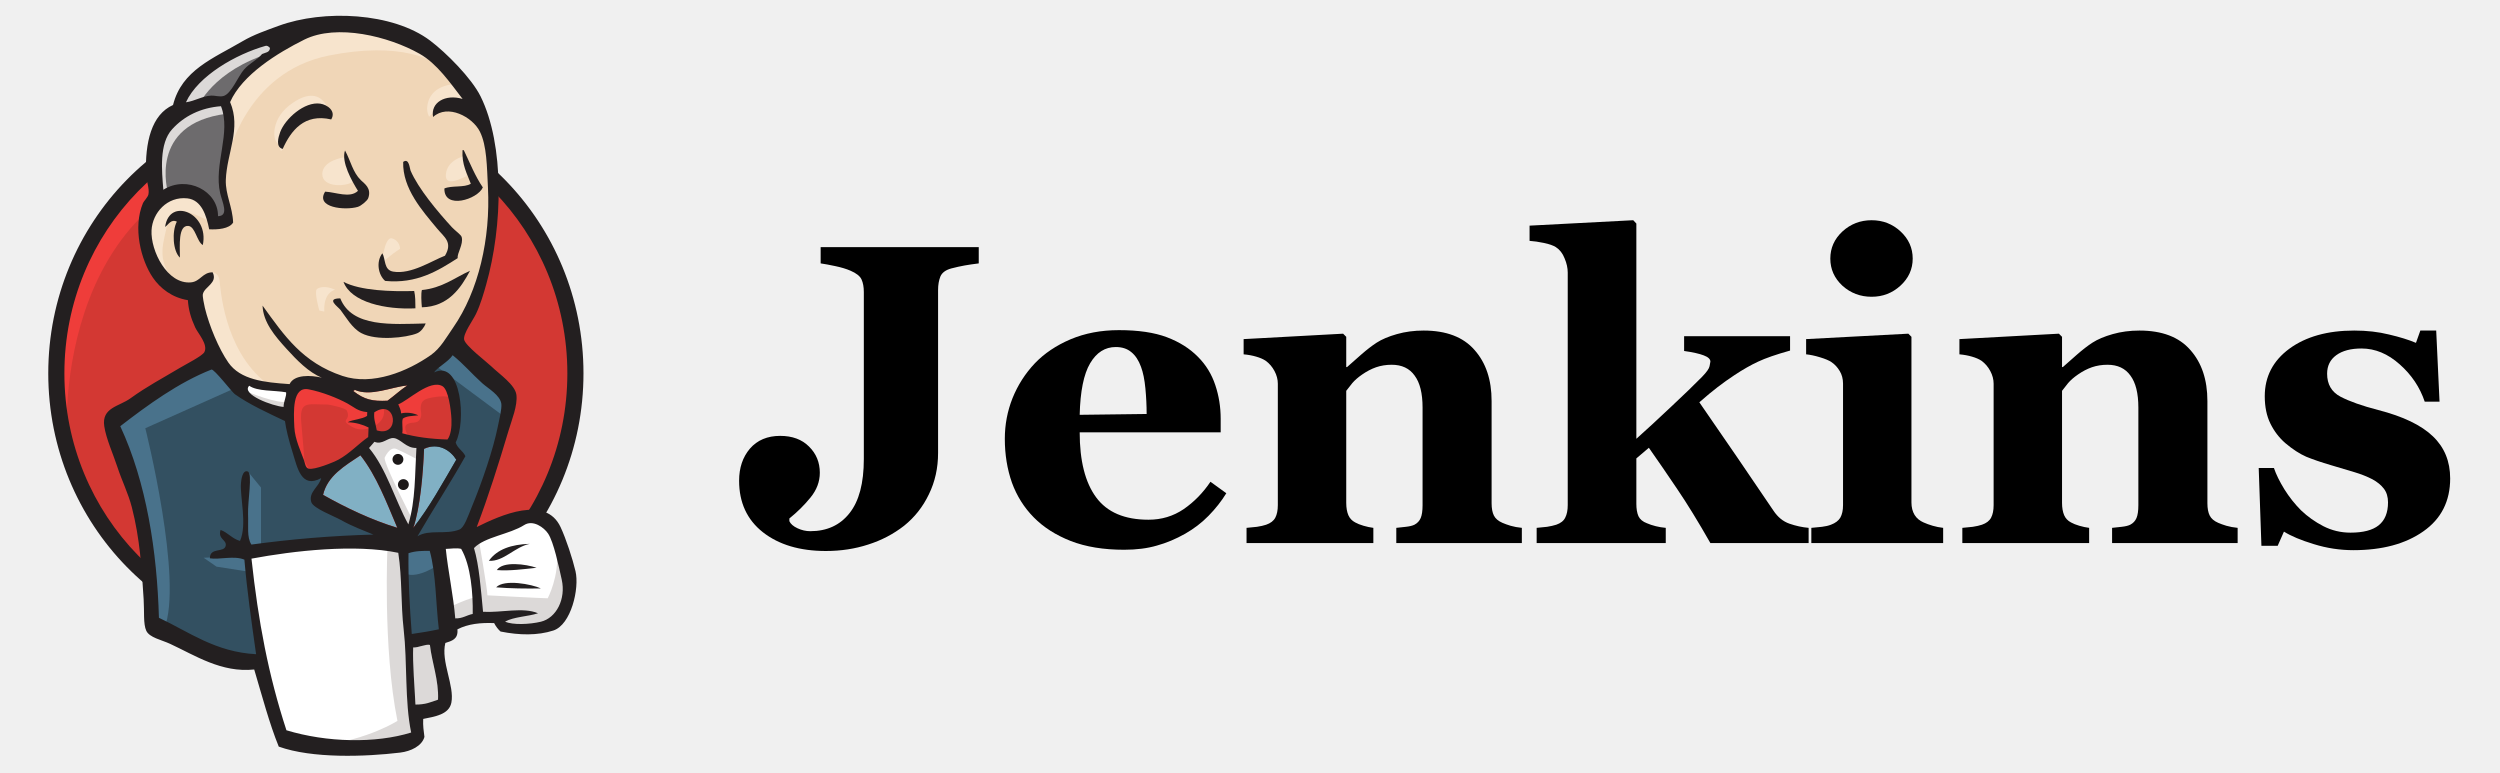
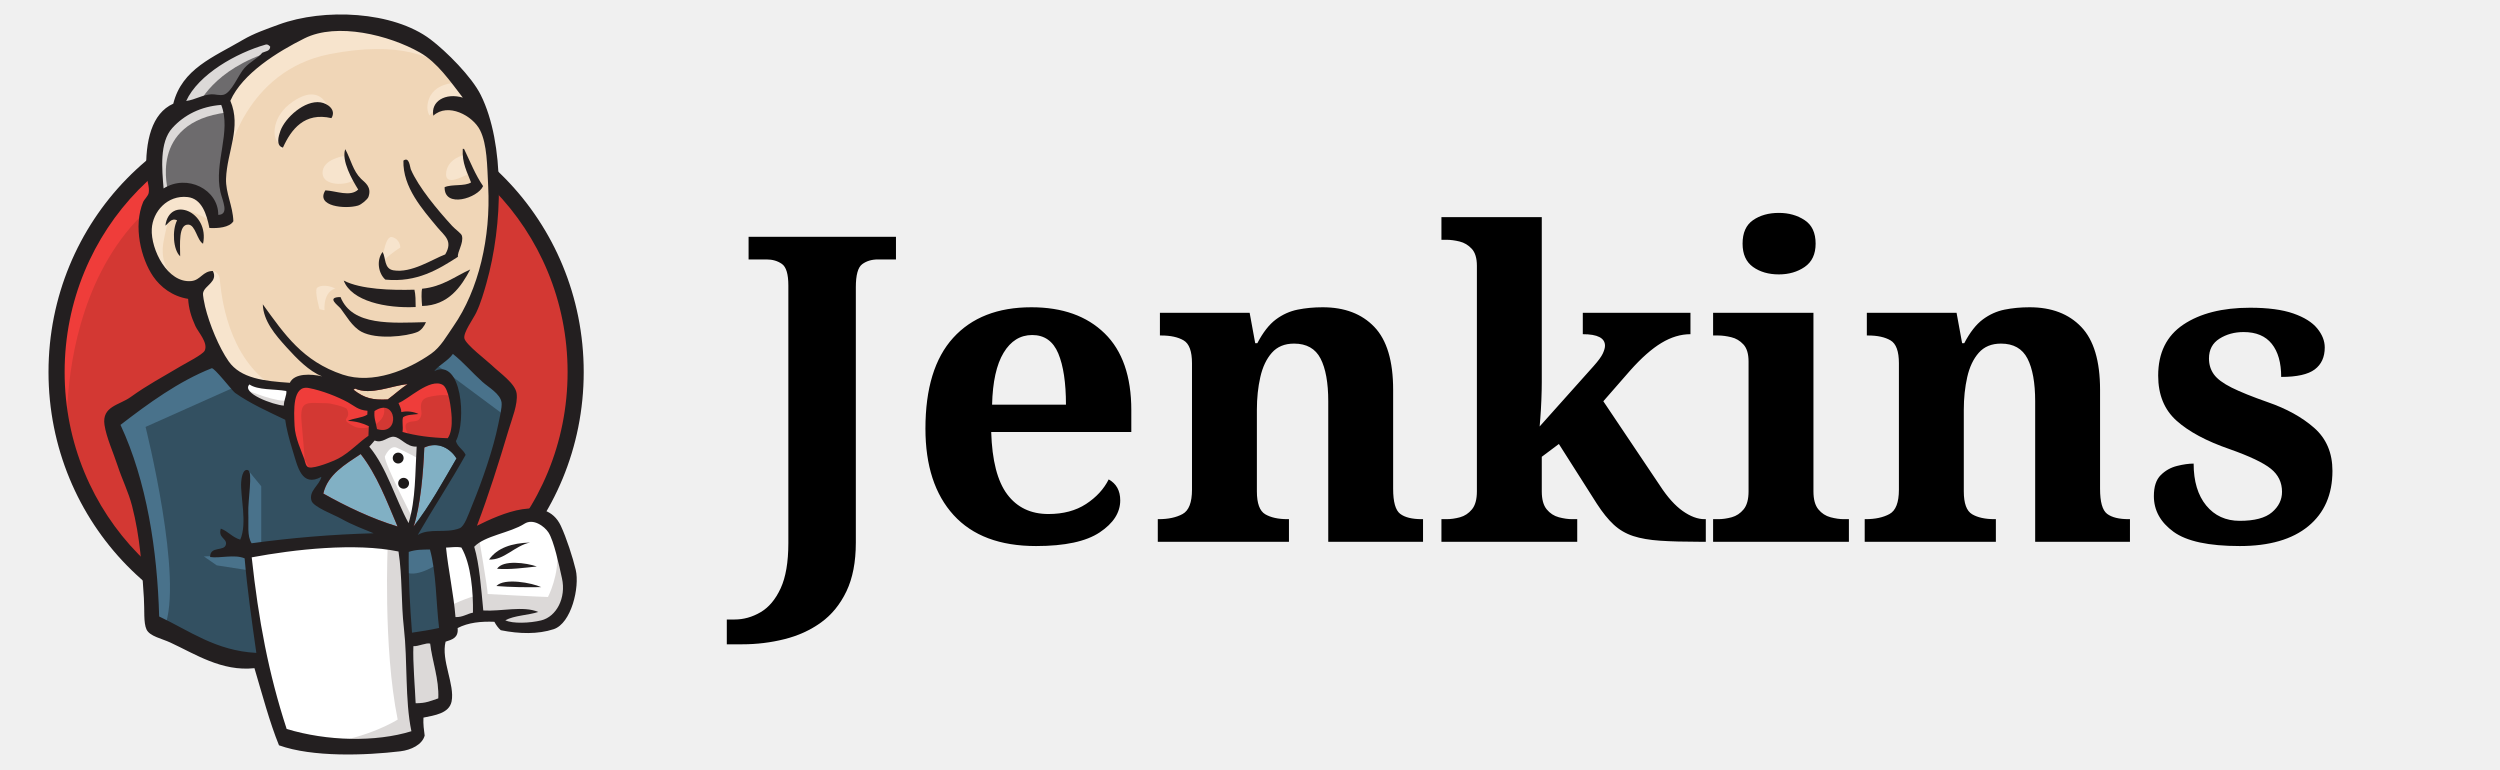
- <svg xmlns="http://www.w3.org/2000/svg" id="svg2" version="1.1" xml:space="preserve" viewBox="-10.34 3.355 1053.52 325.52">
+ <svg xmlns="http://www.w3.org/2000/svg" id="svg2" version="1.1" xml:space="preserve" viewBox="-10.44 3.905 1053.52 324.48">
  <defs id="defs6">
    <clipPath clipPathUnits="userSpaceOnUse" id="clipPath18">
      <path d="M 0,2494.84 0,0 l 1804.34,0 0,2494.84 -1804.34,0 z" id="path20" />
    </clipPath>
  </defs>
  <g id="g10" transform="matrix(1.25,0,0,-1.25,10,321.8552)">
    <g id="g3393">
      <path d="m 177.718,129.264 c 0,-49.429 -39.175,-89.499 -87.5,-89.499 -48.324,0 -87.499,40.07 -87.499,89.499 0,49.43 39.175,89.501 87.499,89.501 48.325,0 87.5,-40.071 87.5,-89.501" style="fill:#d33833;fill-opacity:1;fill-rule:evenodd;stroke:none" id="path22" />
      <path d="m 6.284,107.098 c 0,0 -6.334,93.333 79.666,96 l -6,10 -46.666,-15.667 -13.334,-15.333 -11.666,-22.334 -6.667,-26 2,-17.333" style="fill:#ef3d3a;fill-opacity:1;fill-rule:nonzero;stroke:none" id="path24" />
      <path d="M 30.288,190.319 C 14.936,174.611 5.436,152.923 5.436,128.93 l 0,0 c 0,-23.988 9.5,-45.679 24.852,-61.384 l 0,0 C 45.648,51.841 66.815,42.15 90.217,42.15 l 0,0 c 23.402,0 44.571,9.691 59.929,25.396 l 0,0 c 15.351,15.705 24.853,37.396 24.853,61.384 l 0,0 c 0,23.993 -9.502,45.681 -24.853,61.389 l 0,0 c -15.358,15.702 -36.527,25.393 -59.929,25.395 l 0,0 C 66.815,215.712 45.648,206.021 30.288,190.319 l 0,0 z M 26.402,63.747 C 10.087,80.433 0,103.493 0,128.93 l 0,0 c 0,25.441 10.087,48.499 26.402,65.186 l 0,0 c 16.312,16.69 38.892,27.035 63.815,27.032 l 0,0 c 24.923,0.003 47.505,-10.342 63.814,-27.032 l 0,0 c 16.317,-16.687 26.405,-39.747 26.403,-65.186 l 0,0 c 0.002,-25.437 -10.086,-48.497 -26.403,-65.183 l 0,0 C 137.722,47.058 115.14,36.714 90.217,36.714 l 0,0 c -24.923,0 -47.503,10.344 -63.815,27.033 l 0,0" style="fill:#231f20;fill-opacity:1;fill-rule:nonzero;stroke:none" id="path26" />
      <path d="m 127.051,128.768 -13.334,-2 -18,-2 -11.667,-0.333 -11.333,0.333 -8.667,2.667 -7.667,8.333 -6,17 -1.333,3.667 -8,2.666 -4.667,7.667 -3.333,11 3.667,9.667 8.666,3 7,-3.334 3.334,-7.333 4,0.667 1.333,1.666 -1.333,7.667 -0.334,9.667 2,13.333 -0.078,7.616 6.078,9.717 10.667,7.667 18.667,8 20.666,-3 18,-13 8.334,-13.333 5.333,-9.667 1.333,-24 -4,-20.667 -7.333,-18.333 -7,-9.667" style="fill:#f0d6b7;fill-opacity:1;fill-rule:evenodd;stroke:none" id="path28" />
      <path d="m 115.717,71.102 -47.667,-2 0,-8 4,-28 -2,-2.334 -33.333,11.334 -2.334,4 -3.333,37.666 -7.666,22.667 -1.667,5.333 26.666,18.333 8.334,3.334 7.333,-9 6.333,-5.667 7.334,-2.333 3.333,-1 4,-17.333 3,-3.667 7.667,2.667 -5.334,-10.334 29,-13.666 -3.666,-2" style="fill:#335061;fill-opacity:1;fill-rule:evenodd;stroke:none" id="path30" />
      <path d="m 36.717,187.435 8.666,3 7,-3.334 3.334,-7.333 4,0.667 1,4 -2,7.666 2,18.334 -1.667,10 6,7 13,10.333 -3.667,5 -18.333,-9 -7.667,-6 -4.333,-9.333 -6.667,-9 -2,-10.667 1.334,-11.333" style="fill:#6d6b6d;fill-opacity:1;fill-rule:evenodd;stroke:none" id="path32" />
      <path d="m 50.383,218.768 c 0,0 5,12.333 25,18.333 20,6 1,4.334 1,4.334 l -21.666,-8.334 -8.334,-8.333 -3.666,-6.667 7.666,0.667" style="fill:#dcd9d8;fill-opacity:1;fill-rule:evenodd;stroke:none" id="path34" />
      <path d="m 40.383,189.768 c 0,0 -7,23.334 19.667,26.667 l -1,4 -18.333,-4.334 -5.334,-17.333 1.334,-11.333 3.666,2.333" style="fill:#dcd9d8;fill-opacity:1;fill-rule:evenodd;stroke:none" id="path36" />
      <path d="m 51.05,158.768 4.364,4.229 c 0,0 1.97,-0.229 2.303,-2.562 0.333,-2.334 1.333,-23.334 15.666,-34.668 1.307,-1.034 -10.666,1.668 -10.666,1.668 l -10.667,16.666" style="fill:#f7e4cd;fill-opacity:1;fill-rule:evenodd;stroke:none" id="path38" />
      <path d="m 112.385,165.101 c 0,0 0.777,10.104 3.498,9.327 2.721,-0.777 2.721,-3.498 2.721,-3.498 0,0 -6.608,-4.275 -6.219,-5.829" style="fill:#f7e4cd;fill-opacity:1;fill-rule:evenodd;stroke:none" id="path40" />
      <path d="m 140.05,202.101 c 0,0 -5.494,-1.16 -6,-6 -0.506,-4.841 6,-1 7,-0.667" style="fill:#f7e4cd;fill-opacity:1;fill-rule:nonzero;stroke:none" id="path42" />
      <path d="m 99.717,201.767 c 0,0 -7.334,-1 -7.334,-5.666 0,-4.667 8.334,-4.334 10.667,-2.334" style="fill:#f7e4cd;fill-opacity:1;fill-rule:nonzero;stroke:none" id="path44" />
      <path d="m 54.383,180.101 c 0,0 -12.667,7.667 -14,0.333 -1.333,-7.333 -4.334,-12.667 2,-20.333 l -4.333,1.333 -4,10.333 -1.333,10 7.666,8.001 8.667,-0.667 5,-4 0.333,-5" style="fill:#f7e4cd;fill-opacity:1;fill-rule:evenodd;stroke:none" id="path46" />
      <path d="m 60.383,201.101 c 0,0 5.667,29.333 34.334,35 23.601,4.665 35.999,-1 40.666,-6.333 0,0 -21,24.999 -41,17.333 -20,-7.667 -34.666,-21.667 -34.333,-30.666 0.568,-15.328 0.333,-15.334 0.333,-15.334" style="fill:#f7e4cd;fill-opacity:1;fill-rule:evenodd;stroke:none" id="path48" />
      <path d="m 137.717,226.435 c 0,0 -9.666,0.333 -10,-8.334 0,0 -0.001,-1.333 0.666,-2.666 0,0 7.668,8.667 12.334,4" style="fill:#f7e4cd;fill-opacity:1;fill-rule:evenodd;stroke:none" id="path50" />
      <path d="m 95.389,214.532 c 0,0 -1.664,13.303 -13.006,5.569 -7.333,-5 -6.666,-12 -5.333,-13.333 1.333,-1.334 0.971,-4.019 1.986,-2.176 1.014,1.843 0.68,7.843 4.348,9.509 3.667,1.667 9.678,3.529 12.006,0.431" style="fill:#f7e4cd;fill-opacity:1;fill-rule:evenodd;stroke:none" id="path52" />
      <path d="m 64.05,124.435 -31.333,-14 c 0,0 13,-51.667 6.333,-67.667 l -4.667,1.666 -0.333,19.667 -8.666,37.333 -3.667,10.334 32.666,21.999 9.667,-9.332" style="fill:#49728b;fill-opacity:1;fill-rule:evenodd;stroke:none" id="path54" />
      <path d="m 67.272,95.858 4.445,-5.424 0,-20 -5.334,0 c 0,0 -0.666,14 -0.666,15.667 0,1.667 0.666,7.667 0.666,7.667" style="fill:#49728b;fill-opacity:1;fill-rule:evenodd;stroke:none" id="path56" />
      <path d="m 67.383,67.434 -15,-0.666 4.334,-3 10.666,-1.667" style="fill:#49728b;fill-opacity:1;fill-rule:evenodd;stroke:none" id="path58" />
      <path d="m 118.717,70.768 12.333,0.333 3,-30.667 -12.667,-1.666 -2.666,32" style="fill:#335061;fill-opacity:1;fill-rule:evenodd;stroke:none" id="path60" />
      <path d="m 122.05,70.768 18.667,1 c 0,0 7.666,19.333 7.666,20.333 0,1 6.667,28 6.667,28 l -15,15.666 -3,2.667 -8,-8 0,-31 -7,-28.666" style="fill:#335061;fill-opacity:1;fill-rule:evenodd;stroke:none" id="path62" />
      <path d="m 130.383,73.101 -11.666,-2.333 1.666,-9.334 c 4.333,-2 11.667,3.334 11.667,3.334" style="fill:#49728b;fill-opacity:1;fill-rule:evenodd;stroke:none" id="path64" />
      <path d="m 130.717,131.434 23.333,-17.333 0.667,8 -17.667,16.333 -6.333,-7" style="fill:#49728b;fill-opacity:1;fill-rule:evenodd;stroke:none" id="path66" />
      <path d="M 78.951,5.098 72.05,33.102 68.617,53.765 68.05,69.102 l 31.235,1.663 19.433,0.003 -1.767,-35.003 3,-27 -0.333,-5 -25.333,-2 -15.334,3.333" style="fill:#ffffff;fill-opacity:1;fill-rule:evenodd;stroke:none" id="path68" />
      <path d="m 114.383,71.101 c 0,0 -1.666,-34.667 3.334,-59.333 0,0 -10,-6.334 -24.667,-8 l 28,1 3.333,2 -4,54.666 -1,11.668" style="fill:#dcd9d8;fill-opacity:1;fill-rule:evenodd;stroke:none" id="path70" />
      <path d="m 134.618,43.098 13,3.667 24.666,1.333 3.667,11.333 -6.667,19.667 -7.666,1 -10.667,-3.333 -10.234,-4.997 -5.433,0.997 -4.234,-1.664" style="fill:#ffffff;fill-opacity:1;fill-rule:evenodd;stroke:none" id="path72" />
      <path d="m 134.383,49.768 c 0,0 8.666,3.999 10,3.666 l -3.666,18.334 4.333,1.666 c 0,0 3,-17.333 3,-19.333 0,0 18.666,-1 20.333,-1 0,0 4,7.667 3,15.667 l 3.667,-10.667 0.333,-6 -5.333,-8 -6,-1.333 -10,0.333 -3.333,4.333 -11.667,-1.666 -3.667,-1.334" style="fill:#dcd9d8;fill-opacity:1;fill-rule:evenodd;stroke:none" id="path74" />
      <path d="m 121.284,73.431 -7.333,18.667 -7.667,11 c 0,0 1.666,4.667 4,4.667 2.334,0 7.667,0 7.667,0 l 7.333,-2.667 -0.666,-12.333 -3.334,-19.334" style="fill:#ffffff;fill-opacity:1;fill-rule:nonzero;stroke:none" id="path76" />
      <path d="m 122.717,79.768 c 0,0 -9.334,17.999 -9.334,20.666 0,0 1.666,4 4,3 2.334,-1 7.334,-3.666 7.334,-3.666 l 0,6.333 -11.334,2.334 -7.666,-1 13,-30.667 2.666,-0.334" style="fill:#dcd9d8;fill-opacity:1;fill-rule:evenodd;stroke:none" id="path78" />
      <path d="m 81.951,123.764 -9.234,1.004 -8.667,2.667 0,-3 4.235,-4.67 13.333,-6" style="fill:#ffffff;fill-opacity:1;fill-rule:nonzero;stroke:none" id="path80" />
      <path d="m 67.051,122.765 c 0,0 10.334,-4.334 13.667,-3.334 l 0.332,-3.996 -9.332,1.996 -5.667,4 1,1.334" style="fill:#dcd9d8;fill-opacity:1;fill-rule:evenodd;stroke:none" id="path82" />
      <path d="m 134.582,106.63 c -5.656,0.166 -10.766,0.838 -15.24,2.1 0.304,1.834 -0.265,3.634 0.192,4.955 1.247,0.898 3.337,0.884 5.222,1.095 -1.63,0.801 -3.92,1.118 -5.801,0.655 -0.044,1.273 -0.615,2.062 -0.961,3.058 3.18,1.135 10.687,8.576 14.91,6.112 2.012,-1.172 2.867,-7.866 3.023,-11.121 0.13,-2.7 -0.245,-5.424 -1.345,-6.854" style="fill:#d33833;fill-opacity:1;fill-rule:evenodd;stroke:none" id="path84" />
      <path d="m 134.582,106.63 c -5.656,0.166 -10.766,0.838 -15.24,2.1 0.304,1.834 -0.265,3.634 0.192,4.955 1.247,0.898 3.337,0.884 5.222,1.095 -1.63,0.801 -3.92,1.118 -5.801,0.655 -0.044,1.273 -0.615,2.062 -0.961,3.058 3.18,1.135 10.687,8.576 14.91,6.112 2.012,-1.172 2.867,-7.866 3.023,-11.121 0.13,-2.7 -0.245,-5.424 -1.345,-6.854 z" style="fill:none;stroke:#d33833;stroke-width:2;stroke-linecap:butt;stroke-linejoin:miter;stroke-miterlimit:4;stroke-opacity:1;stroke-dasharray:none" id="path86" />
      <path d="m 107.535,115.876 c -0.015,-0.428 -0.033,-0.859 -0.05,-1.291 -1.766,-1.16 -4.617,-1.146 -6.555,-2.121 2.857,-0.125 5.106,-0.813 7.052,-1.783 -0.043,-1.078 -0.084,-2.155 -0.126,-3.233 -3.237,-2.216 -6.194,-5.516 -10.005,-7.594 -1.802,-0.983 -8.126,-3.512 -10.043,-3.065 -1.085,0.252 -1.182,1.598 -1.616,2.867 -0.924,2.717 -3.051,7.042 -3.236,11.132 -0.236,5.166 -0.758,13.824 4.809,12.76 4.491,-0.857 9.715,-2.926 13.193,-4.826 2.125,-1.162 3.354,-2.598 6.578,-2.846" style="fill:#d33833;fill-opacity:1;fill-rule:evenodd;stroke:none" id="path88" />
      <path d="m 107.535,115.876 c -0.015,-0.428 -0.033,-0.859 -0.05,-1.291 -1.766,-1.16 -4.617,-1.146 -6.555,-2.121 2.857,-0.125 5.106,-0.813 7.052,-1.783 -0.043,-1.078 -0.084,-2.155 -0.126,-3.233 -3.237,-2.216 -6.194,-5.516 -10.005,-7.594 -1.802,-0.983 -8.126,-3.512 -10.043,-3.065 -1.085,0.252 -1.182,1.598 -1.616,2.867 -0.924,2.717 -3.051,7.042 -3.236,11.132 -0.236,5.166 -0.758,13.824 4.809,12.76 4.491,-0.857 9.715,-2.926 13.193,-4.826 2.125,-1.162 3.354,-2.598 6.578,-2.846 z" style="fill:none;stroke:#d33833;stroke-width:2;stroke-linecap:butt;stroke-linejoin:miter;stroke-miterlimit:4;stroke-opacity:1;stroke-dasharray:none" id="path90" />
      <path d="m 110.75,109.712 c -0.494,2.814 -1.065,3.617 -0.844,6.072 7.505,5.004 8.914,-8.595 0.844,-6.072" style="fill:#d33833;fill-opacity:1;fill-rule:evenodd;stroke:none" id="path92" />
      <path d="m 110.75,109.712 c -0.494,2.814 -1.065,3.617 -0.844,6.072 7.505,5.004 8.914,-8.595 0.844,-6.072 z" style="fill:none;stroke:#d33833;stroke-width:2;stroke-linecap:butt;stroke-linejoin:miter;stroke-miterlimit:4;stroke-opacity:1;stroke-dasharray:none" id="path94" />
      <path d="m 121.617,107.431 c 0,0 -2.334,3.334 -0.667,4.334 1.667,1 3.334,-0.001 4.334,1.666 1,1.667 0,2.667 0.333,4.667 0.333,2 2.001,2.334 3.667,2.667 1.666,0.333 6.334,1 7,-0.667 l -2,6 -4,1.333 -12.667,-7.333 -0.667,-3.667 0,-7.333" style="fill:#ef3d3a;fill-opacity:1;fill-rule:evenodd;stroke:none" id="path96" />
      <path d="m 86.617,96.431 c -0.4,5.202 -0.824,10.397 -1.296,15.594 -0.706,7.76 1.864,6.406 8.591,6.406 1.027,0 6.326,-1.225 6.705,-2 1.818,-3.713 -3.04,-2.888 2.094,-5.688 4.334,-2.363 11.99,1.435 10.239,6.688 -0.98,1.168 -5.106,0.364 -6.585,1.131 -2.604,1.35 -5.208,2.7 -7.812,4.05 -3.313,1.719 -10.971,4.225 -14.503,1.823 -8.95,-6.087 0.565,-21.296 3.758,-27.646" style="fill:#ef3d3a;fill-opacity:1;fill-rule:evenodd;stroke:none" id="path98" />
      <path d="m 95.389,214.532 c -9.085,2.116 -13.6,-3.802 -16.354,-9.94 -2.459,0.596 -1.48,3.94 -0.859,5.644 1.626,4.472 8.18,10.425 13.534,9.618 2.304,-0.347 5.423,-2.454 3.679,-5.322" style="fill:#231f20;fill-opacity:1;fill-rule:evenodd;stroke:none" id="path100" />
      <path d="m 139.655,204.186 c 0.143,-0.006 0.288,-0.011 0.431,-0.017 2.053,-4.265 3.83,-8.783 6.42,-12.548 -1.735,-4.041 -13.138,-7.617 -12.962,-0.361 2.466,1.078 6.723,0.22 8.909,1.597 -1.264,3.469 -3.088,6.422 -2.798,11.329" style="fill:#231f20;fill-opacity:1;fill-rule:evenodd;stroke:none" id="path102" />
      <path d="m 100.04,204.075 c 1.948,-3.571 2.582,-7.323 5.351,-10.022 1.247,-1.215 3.672,-2.696 2.47,-6.075 -0.281,-0.797 -2.334,-2.574 -3.519,-2.923 -4.329,-1.278 -14.416,-0.264 -11,5.133 3.58,-0.167 8.392,-2.325 11.068,0.274 -2.055,3.285 -5.719,9.784 -4.37,13.613" style="fill:#231f20;fill-opacity:1;fill-rule:evenodd;stroke:none" id="path104" />
      <path d="m 138.03,167.781 c -6.518,-4.187 -13.786,-8.74 -24.466,-7.684 -2.282,1.984 -3.152,6.399 -0.935,9.315 1.154,-1.984 0.429,-5.633 3.645,-6.182 6.06,-1.037 13.113,3.707 17.472,5.365 2.703,4.557 -0.233,6.233 -2.668,9.166 -4.985,6.009 -11.672,13.457 -11.429,22.453 2.015,1.461 2.189,-2.23 2.478,-2.902 2.603,-6.092 9.154,-13.883 13.935,-19.097 1.174,-1.284 3.107,-2.516 3.322,-3.365 0.62,-2.469 -1.613,-5.427 -1.354,-7.069" style="fill:#231f20;fill-opacity:1;fill-rule:evenodd;stroke:none" id="path106" />
      <path d="m 52.102,172.189 c -2.043,1.166 -2.529,6.302 -4.928,6.448 -3.428,0.208 -2.803,-6.663 -2.789,-10.681 -2.359,2.142 -2.774,8.737 -1.041,12.124 -1.975,0.97 -2.857,-1.07 -3.953,-1.789 1.408,10.23 14.965,4.745 12.711,-6.102" style="fill:#231f20;fill-opacity:1;fill-rule:evenodd;stroke:none" id="path108" />
      <path d="m 142.18,163.521 c -3.034,-5.775 -7.326,-12.135 -16.229,-12.32 -0.181,1.865 -0.32,4.703 0.01,5.826 6.806,0.654 11.008,4.118 16.219,6.494" style="fill:#231f20;fill-opacity:1;fill-rule:evenodd;stroke:none" id="path110" />
      <path d="m 99.527,159.777 c 5.678,-2.986 16.114,-3.307 23.832,-3.081 0.414,-1.691 0.404,-3.78 0.42,-5.842 -9.921,-0.495 -21.651,1.96 -24.252,8.923" style="fill:#231f20;fill-opacity:1;fill-rule:evenodd;stroke:none" id="path112" />
      <path d="m 98.447,154.209 c 3.927,-9.859 17.423,-8.724 28.804,-8.452 -0.501,-1.28 -1.587,-2.792 -2.937,-3.339 -3.647,-1.484 -13.706,-2.61 -18.769,0.079 -3.211,1.707 -5.274,5.564 -7.033,7.825 -0.85,1.092 -5.08,3.881 -0.064,3.887" style="fill:#231f20;fill-opacity:1;fill-rule:evenodd;stroke:none" id="path114" />
      <path d="m 137.556,99.826 c -4.608,-7.892 -9.017,-15.998 -14.484,-22.959 2.292,6.739 3.273,18.018 3.619,26.617 4.795,2.244 8.901,-0.505 10.865,-3.658" style="fill:#81b0c4;fill-opacity:1;fill-rule:evenodd;stroke:none" id="path116" />
      <path d="m 162.352,71.461 c -5.159,-1.033 -8.784,-6.047 -13.817,-5.725 2.766,3.899 7.613,5.543 13.817,5.725" style="fill:#231f20;fill-opacity:1;fill-rule:evenodd;stroke:none" id="path118" />
      <path d="m 164.628,63.387 c -4.205,-0.444 -9.144,-1.125 -13.409,-0.774 2.019,3.084 9.798,2.02 13.409,0.774" style="fill:#231f20;fill-opacity:1;fill-rule:evenodd;stroke:none" id="path120" />
      <path d="m 166.085,56.426 c -4.726,-0.102 -10.6,-0.008 -15.092,0.369 2.657,2.854 12.027,1.059 15.092,-0.369" style="fill:#231f20;fill-opacity:1;fill-rule:evenodd;stroke:none" id="path122" />
      <path d="m 128.664,37.377 c 0.678,-5.935 3.031,-11.949 2.736,-18.449 -2.613,-0.881 -4.114,-1.652 -7.615,-1.647 -0.247,5.524 -0.986,13.969 -0.765,19.235 1.722,-0.114 4.261,1.23 5.644,0.861" style="fill:#dcd9d8;fill-opacity:1;fill-rule:evenodd;stroke:none" id="path124" />
      <path d="m 121.045,124.849 c -2.373,-1.549 -4.394,-3.483 -6.673,-5.137 -5.054,-0.25 -7.812,0.35 -11.525,3.252 0.061,0.233 0.434,0.129 0.448,0.415 5.41,-2.411 12.287,0.982 17.75,1.47" style="fill:#f0d6b7;fill-opacity:1;fill-rule:evenodd;stroke:none" id="path126" />
      <path d="m 92.644,87.971 c 1.486,6.441 7.311,9.777 12.6,13.324 5.459,-6.928 8.779,-15.838 12.435,-24.436 -8.638,2.604 -17.464,6.829 -25.035,11.112" style="fill:#81b0c4;fill-opacity:1;fill-rule:evenodd;stroke:none" id="path128" />
      <path d="m 123.02,36.516 c -0.221,-5.266 0.518,-13.711 0.765,-19.235 3.501,-0.005 5.002,0.766 7.615,1.647 0.295,6.5 -2.058,12.514 -2.736,18.449 -1.383,0.369 -3.922,-0.975 -5.644,-0.861 z M 68.506,66.465 C 70.814,45.242 74.158,27.401 80.291,8.608 93.902,4.475 110.311,4.115 122.342,7.844 120.133,18.451 121.098,31.365 119.807,42.684 c -0.973,8.508 -0.477,17.068 -1.811,25.748 -14.578,3.033 -35.184,0.709 -49.49,-1.967 z m 52.937,1.834 c -0.123,-9.115 0.408,-18.106 1.104,-27.232 3.5,0.525 5.875,0.876 9.127,1.589 -1.056,8.786 -0.926,18.672 -3.077,26.444 -2.486,-0.024 -4.675,0.029 -7.154,-0.801 z m 17.755,1.469 c -1.661,0.381 -3.595,0.015 -5.182,-0.016 0.746,-7.43 2.556,-15.629 3.193,-23.428 2.497,-0.078 3.831,1.1 5.885,1.496 0.11,6.846 -0.598,16.278 -3.896,21.948 z m 26.884,-24.563 c 5.205,1.264 8.478,7.639 7.022,14.186 -0.977,4.4 -2.717,12.685 -4.579,15.5 -1.376,2.082 -5.107,4.808 -8.086,2.9 -4.846,-3.103 -13.383,-4.004 -16.917,-7.76 1.772,-5.9 2.322,-14.004 3.053,-21.48 6.054,-0.377 13.503,1.666 18.538,-0.502 -3.515,-1.139 -8.076,-1.148 -11.113,-2.807 2.482,-1.199 8.293,-0.957 12.082,-0.037 z M 117.679,76.859 c -3.656,8.598 -6.976,17.508 -12.435,24.436 C 99.955,97.748 94.131,94.412 92.644,87.971 100.215,83.688 109.041,79.463 117.679,76.859 z m 9.012,26.625 c -0.346,-8.599 -1.327,-19.878 -3.619,-26.617 5.467,6.961 9.876,15.067 14.484,22.959 -1.964,3.153 -6.07,5.902 -10.865,3.658 z m -10.216,3.63 c -2.071,0.223 -3.829,-2.381 -6.522,-1.255 -0.617,-0.682 -1.178,-1.421 -1.807,-2.087 5.948,-7.168 8.651,-17.338 13.245,-25.762 2.465,8.092 2.181,16.957 2.724,25.789 -3.387,-0.215 -5.266,3.063 -7.64,3.315 z m -6.569,8.67 c -0.221,-2.455 0.35,-3.258 0.844,-6.072 8.07,-2.523 6.661,11.076 -0.844,6.072 z m -8.949,2.938 c -3.477,1.9 -8.701,3.969 -13.193,4.826 -5.567,1.065 -5.046,-7.594 -4.809,-12.76 0.185,-4.09 2.312,-8.415 3.236,-11.132 0.434,-1.269 0.531,-2.615 1.616,-2.867 1.917,-0.447 8.241,2.082 10.043,3.065 3.811,2.078 6.768,5.378 10.005,7.594 0.042,1.078 0.083,2.155 0.126,3.233 -1.946,0.97 -4.195,1.658 -7.052,1.783 1.938,0.975 4.789,0.961 6.555,2.121 0.017,0.432 0.035,0.863 0.05,1.291 -3.224,0.248 -4.453,1.684 -6.578,2.846 z m -33.214,6.033 c -2.886,-2.93 8.095,-6.924 11.591,-7.139 -0.019,1.854 1.057,3.602 0.84,4.932 -4.152,0.729 -9.609,0.248 -12.43,2.207 z m 35.552,-1.376 c -0.014,-0.286 -0.387,-0.182 -0.448,-0.415 3.713,-2.902 6.471,-3.502 11.525,-3.252 2.279,1.654 4.3,3.588 6.673,5.137 -5.463,-0.488 -12.34,-3.881 -17.75,-1.47 z m 32.632,-9.895 c -0.156,3.255 -1.011,9.949 -3.023,11.121 -4.223,2.465 -11.73,-4.977 -14.91,-6.112 0.346,-0.996 0.917,-1.785 0.961,-3.058 1.881,0.463 4.171,0.146 5.801,-0.655 -1.885,-0.211 -3.975,-0.197 -5.222,-1.095 -0.457,-1.321 0.112,-3.121 -0.192,-4.955 4.474,-1.262 9.584,-1.934 15.24,-2.1 1.1,1.43 1.475,4.154 1.345,6.854 z m -73.042,8.437 c -0.906,0.646 -7.037,8.623 -7.877,8.292 C 43.914,125.838 33.541,118.273 24.271,111.118 33.109,92.154 36.677,68.92 37.307,46.526 47.432,41.791 56.324,34.965 70.062,34.252 68.473,45.5 67.022,55.535 66.119,66.125 c -3.452,1.455 -8.404,-0.066 -11.635,0.451 -0.027,3.893 4.934,1.705 5.347,4.323 0.311,1.98 -2.73,2.13 -1.739,5.248 2.525,-0.918 3.852,-2.946 6.545,-3.707 2.461,5.384 -0.034,14.91 0.32,19.41 0.067,0.845 0.422,4.681 2.314,4.008 1.675,-0.596 -0.096,-10.202 0.088,-14.461 0.167,-3.924 -0.474,-7.721 1.115,-10.184 13.275,1.807 26.766,2.975 41.129,3.369 -3.16,1.356 -6.914,2.639 -11.03,4.959 -2.231,1.258 -9.264,3.875 -9.908,5.994 -1.027,3.377 2.695,5.176 3.332,8.071 -6.701,-3.655 -8.008,3.503 -9.594,8.574 -1.436,4.593 -2.254,8.024 -2.606,10.673 -5.773,2.752 -11.944,5.539 -16.913,9.068 z m 67.179,7.327 c 9.243,4.482 10.909,-16.751 7.286,-23.591 0.56,-2.04 2.486,-2.821 3.272,-4.655 -5.158,-9.24 -10.887,-17.865 -16.15,-26.996 3.915,2.437 9.507,0.436 14.114,2.26 1.684,0.666 2.903,4.521 4.178,7.605 3.507,8.485 7.189,19.182 8.827,27.279 0.37,1.845 1.378,5.865 1.152,7.507 -0.403,2.94 -4.392,5.12 -6.421,6.938 -3.738,3.358 -6.092,6.313 -9.991,9.453 -1.581,-2.334 -4.974,-3.902 -6.267,-5.8 z m -88.318,81.968 c -4.404,-4.846 -3.482,-13.926 -2.949,-20.386 7.961,5.008 18.527,-0.396 18.428,-8.914 3.801,0.101 1.42,4.747 0.732,7.74 -2.247,9.776 3.785,20.397 0.274,29.337 -6.818,-0.517 -12.42,-3.302 -16.484,-7.777 z m 31.514,28.126 c -9.971,-2.826 -22.749,-10.071 -26.846,-19.028 3.173,0.461 5.375,2.061 8.505,2.259 1.183,0.077 2.732,-0.496 4.092,-0.158 2.709,0.672 4.995,6.746 7.039,9.006 1.992,2.207 4.387,3.15 6.025,5.162 1.053,0.508 2.609,0.473 2.669,2.054 -0.456,0.488 -0.937,0.86 -1.484,0.705 z m 51.903,-2.658 c -10.349,5.839 -27.866,10.231 -38.875,4.743 -8.883,-4.429 -20.89,-11.757 -24.984,-21.043 3.824,-8.961 -1.133,-17.172 -1.449,-26.27 -0.168,-4.841 2.279,-9.067 2.467,-14.337 -1.309,-2.159 -5.307,-2.425 -8.074,-2.277 -0.932,4.662 -2.562,9.902 -7.363,10.428 -6.793,0.743 -11.76,-4.879 -12.068,-10.754 -0.365,-6.909 5.307,-18.36 13.346,-17.565 3.106,0.307 3.868,3.42 7.252,3.388 1.834,-3.659 -2.829,-4.808 -3.309,-7.425 -0.125,-0.676 0.387,-3.318 0.684,-4.557 1.46,-6.033 4.715,-13.841 7.919,-18.434 4.066,-5.826 12.056,-6.704 20.65,-7.275 1.535,3.307 7.19,3.035 10.875,2.17 -4.416,1.749 -8.521,5.989 -11.924,9.742 -3.908,4.306 -7.867,8.925 -8.067,14.553 7.386,-10.246 13.487,-19.194 26.917,-23.701 10.162,-3.408 22.03,1.562 29.838,7.045 3.24,2.279 5.174,5.895 7.477,9.205 8.617,12.395 12.638,30.087 11.754,47.235 -0.364,7.072 -0.348,14.12 -2.721,18.878 -2.48,4.975 -10.868,9.426 -15.778,4.926 -0.91,4.838 4.083,7.83 9.948,6.089 -4.182,5.397 -8.571,11.882 -14.515,15.236 z M 144.444,77.117 c 8.087,4.02 23.197,10.821 28.267,-0.015 1.871,-3.994 4.066,-10.746 5.035,-14.869 1.369,-5.817 -1.484,-18.043 -7.463,-19.995 -5.281,-1.724 -11.443,-1.619 -17.804,-0.341 -0.749,0.623 -1.583,1.709 -2.166,2.841 -4.542,0.176 -8.795,-0.244 -12.383,-2.111 0.34,-3.359 -1.932,-3.898 -4.062,-4.59 -1.579,-6.261 3.159,-14.437 2.025,-20.146 -0.809,-4.067 -5.813,-4.696 -9.491,-5.457 -0.12,-2.26 0.161,-4.147 0.412,-6.059 -0.841,-3.099 -4.613,-4.863 -8.187,-5.295 -11.759,-1.414 -29.613,-2.049 -40.924,2.018 -3.156,7.742 -5.643,17.158 -8.271,25.998 -11.031,-1.178 -19.953,4.76 -28.364,8.65 -2.912,1.35 -6.941,2.094 -8.028,4.412 -1.055,2.244 -0.623,6.545 -0.885,10.608 -0.666,10.377 -1.236,20.386 -3.977,31.011 -1.23,4.768 -3.375,8.975 -4.871,13.569 -1.383,4.258 -3.799,9.52 -4.429,13.766 -0.934,6.293 4.991,6.643 8.78,9.37 5.857,4.217 10.455,6.549 16.799,10.355 1.879,1.127 7.545,3.98 8.19,5.294 1.281,2.605 -2.199,6.278 -3.13,8.32 -1.472,3.229 -2.24,5.972 -2.45,9.158 -5.322,0.841 -9.355,4.008 -11.792,7.579 -4.031,5.91 -6.826,16.844 -3.339,25.161 0.274,0.655 1.637,1.943 1.839,2.949 0.397,1.981 -0.747,4.615 -0.818,6.722 -0.366,10.81 1.829,20.124 9.106,23.384 2.954,11.769 13.528,15.682 23.49,21.531 3.724,2.186 7.829,3.583 12.068,5.143 15.208,5.597 38.542,4.543 51.164,-5.003 5.352,-4.048 13.907,-12.595 16.967,-18.783 8.082,-16.337 7.508,-43.64 1.855,-63.513 -0.76,-2.668 -1.862,-6.59 -3.401,-9.795 -1.073,-2.238 -4.408,-6.716 -4.003,-8.692 0.417,-2.043 7.604,-7.5 9.145,-8.986 2.775,-2.677 8.047,-6.23 8.474,-9.608 0.459,-3.595 -1.584,-8.513 -2.619,-11.982 -3.46,-11.577 -6.836,-22.278 -10.759,-32.599" style="fill:#231f20;fill-opacity:1;fill-rule:evenodd;stroke:none" id="path130" />
      <path d="m 90.491,157.255 c 0.439,0.584 2.851,1.471 6.226,-0.154 0,0 -4,-0.667 -3.667,-7.336 l -1.667,0.334 c 0,0 -1.723,6.047 -0.892,7.156" style="fill:#f7e4cd;fill-opacity:1;fill-rule:evenodd;stroke:none" id="path132" />
      <path d="m 119.717,99.934 c 0,-1.012 -0.821,-1.833 -1.834,-1.833 -1.012,0 -1.833,0.821 -1.833,1.833 0,1.012 0.821,1.834 1.833,1.834 1.013,0 1.834,-0.822 1.834,-1.834" style="fill:#1d1919;fill-opacity:1;fill-rule:evenodd;stroke:none" id="path134" />
      <path d="m 121.55,91.434 c 0,-1.012 -0.821,-1.833 -1.834,-1.833 -1.012,0 -1.833,0.821 -1.833,1.833 0,1.012 0.821,1.834 1.833,1.834 1.013,0 1.834,-0.822 1.834,-1.834" style="fill:#1d1919;fill-opacity:1;fill-rule:evenodd;stroke:none" id="path136" />
    </g>
-     <g aria-label="Jenkins" transform="scale(1,-1)" style="font-style:normal;font-variant:normal;font-weight:bold;font-stretch:normal;line-height:0%;font-family:Georgia;text-align:start;writing-mode:lr-tb;text-anchor:start;fill:#000000;fill-opacity:1;stroke:none" id="text5675">
-       <path d="m 313.69,-166.003 q -2.812,0.352 -4.781,0.703 -1.969,0.352 -4.43,0.984 -2.883,0.773 -3.727,2.742 -0.773,1.969 -0.773,4.5 v 54.984 q 0,7.594 -3.094,13.922 -3.023,6.328 -8.367,10.617 -5.414,4.219 -12.094,6.328 -6.68,2.18 -14.273,2.18 -13.148,0 -21.234,-6.328 -8.016,-6.328 -8.016,-17.367 0,-6.539 3.656,-10.828 3.727,-4.289 10.195,-4.289 6.117,0 9.703,3.586 3.656,3.586 3.656,8.859 0,4.5 -3.164,8.367 -3.094,3.797 -7.102,7.031 v 0.914 q 0.633,1.406 2.742,2.391 2.109,0.984 4.289,0.984 8.438,0 13.219,-6.047 4.852,-6.047 4.852,-18.281 v -56.32 q 0,-2.531 -0.773,-4.219 -0.773,-1.688 -3.727,-2.953 -2.109,-0.914 -5.133,-1.547 -2.953,-0.633 -4.922,-0.914 v -5.484 h 53.297 z" style="font-style:normal;font-variant:normal;font-weight:bold;font-stretch:normal;font-size:144px;line-height:100%;font-family:Georgia;text-align:start;writing-mode:lr-tb;text-anchor:start" id="path3640" />
-       <path d="m 397.151,-88.519 q -2.461,4.008 -5.977,7.594 -3.445,3.516 -7.875,6.047 -4.711,2.672 -9.562,4.008 -4.781,1.406 -11.039,1.406 -10.406,0 -18,-2.953 -7.523,-2.953 -12.445,-7.945 -4.922,-4.992 -7.383,-11.742 -2.391,-6.82 -2.391,-14.766 0,-7.172 2.602,-13.711 2.672,-6.609 7.523,-11.742 4.781,-4.992 12.023,-8.086 7.312,-3.094 16.312,-3.094 9.844,0 16.172,2.391 6.328,2.391 10.477,6.609 4.008,4.008 5.836,9.492 1.828,5.414 1.828,11.391 v 4.57 h -47.531 q 0,14.414 5.555,21.937 5.555,7.523 17.648,7.523 6.609,0 11.883,-3.586 5.273,-3.656 9,-9.211 z M 370.291,-115.237 q 0,-4.219 -0.422,-8.648 -0.422,-4.43 -1.477,-7.242 -1.195,-3.305 -3.305,-4.992 -2.039,-1.688 -5.203,-1.688 -5.414,0 -8.648,5.484 -3.234,5.484 -3.516,17.367 z" style="font-style:normal;font-variant:normal;font-weight:bold;font-stretch:normal;font-size:144px;line-height:100%;font-family:Georgia;text-align:start;writing-mode:lr-tb;text-anchor:start" id="path3642" />
-       <path d="m 496.783,-71.714 h -42.328 v -5.133 q 1.336,-0.141 3.234,-0.352 1.898,-0.211 2.883,-0.703 1.477,-0.773 2.109,-2.25 0.633,-1.477 0.633,-4.359 v -32.906 q 0,-7.172 -2.672,-10.758 -2.602,-3.656 -7.734,-3.656 -2.812,0 -5.273,0.844 -2.391,0.844 -4.711,2.461 -2.039,1.406 -3.305,2.883 -1.195,1.477 -2.039,2.602 v 37.758 q 0,2.461 0.703,4.148 0.703,1.617 2.32,2.461 1.125,0.633 2.812,1.125 1.688,0.492 3.305,0.703 v 5.133 h -42.75 v -5.133 q 1.758,-0.141 3.516,-0.352 1.828,-0.281 3.094,-0.703 2.25,-0.773 3.094,-2.391 0.844,-1.617 0.844,-4.219 v -40.922 q 0,-2.18 -1.125,-4.289 -1.125,-2.109 -2.953,-3.445 -1.266,-0.844 -3.234,-1.406 -1.898,-0.562 -4.219,-0.773 v -5.133 l 33.539,-1.828 1.055,1.055 v 10.195 h 0.281 q 1.969,-1.758 4.781,-4.219 2.812,-2.461 5.203,-4.008 2.602,-1.688 6.82,-2.883 4.219,-1.195 9,-1.195 11.461,0 17.156,6.539 5.766,6.469 5.766,17.227 v 34.453 q 0,2.602 0.773,4.148 0.773,1.547 2.883,2.461 1.125,0.492 2.742,0.984 1.688,0.492 3.797,0.703 z" style="font-style:normal;font-variant:normal;font-weight:bold;font-stretch:normal;font-size:144px;line-height:100%;font-family:Georgia;text-align:start;writing-mode:lr-tb;text-anchor:start" id="path3644" />
-       <path d="m 593.463,-71.714 h -33.117 q -6.117,-10.758 -11.18,-18.211 -5.062,-7.523 -9.562,-13.922 l -4.219,3.586 v 15.328 q 0,2.531 0.703,4.148 0.773,1.617 2.883,2.391 1.266,0.562 2.953,0.984 1.688,0.422 3.375,0.562 v 5.133 h -43.523 v -5.133 q 1.758,-0.141 3.516,-0.352 1.758,-0.281 3.094,-0.703 2.25,-0.773 3.023,-2.391 0.844,-1.617 0.844,-4.219 v -78.398 q 0,-2.32 -1.055,-4.781 -0.984,-2.531 -2.953,-3.797 -1.336,-0.844 -4.008,-1.406 -2.672,-0.562 -4.852,-0.703 v -5.133 l 34.945,-1.828 1.055,1.125 v 72.562 q 5.203,-4.641 11.672,-10.758 6.539,-6.117 10.477,-10.125 2.32,-2.391 2.531,-3.586 0.281,-1.266 0.281,-1.547 0,-1.266 -2.25,-2.109 -2.18,-0.844 -6.609,-1.477 v -4.992 h 35.719 v 4.852 q -7.031,1.969 -10.758,3.727 -3.656,1.688 -8.016,4.57 -2.883,1.898 -5.625,4.008 -2.672,2.039 -6.188,5.133 6.891,9.984 12.727,18.492 5.836,8.508 12.234,18 2.18,3.305 5.414,4.43 3.234,1.125 6.469,1.406 z" style="font-style:normal;font-variant:normal;font-weight:bold;font-stretch:normal;font-size:144px;line-height:100%;font-family:Georgia;text-align:start;writing-mode:lr-tb;text-anchor:start" id="path3646" />
-       <path d="m 638.815,-71.714 h -44.438 v -5.133 q 1.828,-0.141 3.586,-0.352 1.758,-0.211 3.023,-0.703 2.25,-0.844 3.164,-2.391 0.914,-1.617 0.914,-4.219 v -40.922 q 0,-2.461 -1.125,-4.289 -1.125,-1.898 -2.812,-3.023 -1.266,-0.844 -3.867,-1.617 -2.531,-0.773 -4.641,-0.984 v -5.133 l 34.453,-1.828 1.055,1.055 v 55.828 q 0,2.461 1.055,4.219 1.055,1.688 3.023,2.531 1.406,0.633 3.094,1.125 1.688,0.492 3.516,0.703 z m -10.266,-95.906 q 0,5.344 -4.148,9.141 -4.078,3.727 -9.703,3.727 -5.695,0 -9.844,-3.727 -4.078,-3.797 -4.078,-9.141 0,-5.344 4.078,-9.141 4.148,-3.797 9.844,-3.797 5.695,0 9.773,3.797 4.078,3.797 4.078,9.141 z" style="font-style:normal;font-variant:normal;font-weight:bold;font-stretch:normal;font-size:144px;line-height:100%;font-family:Georgia;text-align:start;writing-mode:lr-tb;text-anchor:start" id="path3648" />
-       <path d="m 738.096,-71.714 h -42.328 v -5.133 q 1.336,-0.141 3.234,-0.352 1.898,-0.211 2.883,-0.703 1.477,-0.773 2.109,-2.25 0.633,-1.477 0.633,-4.359 v -32.906 q 0,-7.172 -2.672,-10.758 -2.602,-3.656 -7.734,-3.656 -2.812,0 -5.273,0.844 -2.391,0.844 -4.711,2.461 -2.039,1.406 -3.305,2.883 -1.195,1.477 -2.039,2.602 v 37.758 q 0,2.461 0.703,4.148 0.703,1.617 2.32,2.461 1.125,0.633 2.812,1.125 1.688,0.492 3.305,0.703 v 5.133 h -42.75 v -5.133 q 1.758,-0.141 3.516,-0.352 1.828,-0.281 3.094,-0.703 2.25,-0.773 3.094,-2.391 0.844,-1.617 0.844,-4.219 v -40.922 q 0,-2.18 -1.125,-4.289 -1.125,-2.109 -2.953,-3.445 -1.266,-0.844 -3.234,-1.406 -1.898,-0.562 -4.219,-0.773 v -5.133 l 33.539,-1.828 1.055,1.055 v 10.195 h 0.281 q 1.969,-1.758 4.781,-4.219 2.812,-2.461 5.203,-4.008 2.602,-1.688 6.82,-2.883 4.219,-1.195 9,-1.195 11.461,0 17.156,6.539 5.766,6.469 5.766,17.227 v 34.453 q 0,2.602 0.773,4.148 0.773,1.547 2.883,2.461 1.125,0.492 2.742,0.984 1.688,0.492 3.797,0.703 z" style="font-style:normal;font-variant:normal;font-weight:bold;font-stretch:normal;font-size:144px;line-height:100%;font-family:Georgia;text-align:start;writing-mode:lr-tb;text-anchor:start" id="path3650" />
-       <path d="m 777.119,-69.323 q -6.82,0 -13.359,-2.039 -6.469,-1.969 -10.055,-4.219 l -2.109,4.781 h -5.484 l -0.914,-26.227 h 5.133 q 1.055,3.164 3.516,7.172 2.461,3.938 5.625,7.102 3.305,3.164 7.523,5.344 4.289,2.18 9.141,2.18 6.398,0 9.492,-2.461 3.164,-2.531 3.164,-7.734 0,-2.812 -1.406,-4.641 -1.406,-1.828 -3.867,-3.164 -2.742,-1.406 -6.047,-2.391 -3.234,-0.984 -8.016,-2.391 -4.781,-1.406 -8.227,-2.812 -3.375,-1.477 -7.031,-4.57 -3.164,-2.742 -5.062,-6.609 -1.898,-3.867 -1.898,-9.211 0,-9.914 8.297,-16.031 8.367,-6.117 21.867,-6.117 6.398,0 11.742,1.336 5.414,1.266 9.07,2.812 l 1.477,-4.148 h 5.344 l 1.125,23.977 h -4.992 q -2.461,-7.312 -8.438,-12.586 -5.977,-5.344 -12.867,-5.344 -5.414,0 -8.508,2.25 -3.094,2.25 -3.094,6.258 0,5.344 4.5,7.734 4.57,2.391 12.727,4.5 12.586,3.234 18.422,8.859 5.836,5.555 5.836,14.203 0,11.531 -9.07,17.859 -9,6.328 -23.555,6.328 z" style="font-style:normal;font-variant:normal;font-weight:bold;font-stretch:normal;font-size:144px;line-height:100%;font-family:Georgia;text-align:start;writing-mode:lr-tb;text-anchor:start" id="path3652" />
-     </g>
+     <text xml:space="preserve" style="font-size:144px;font-style:normal;font-variant:normal;font-weight:bold;font-stretch:normal;text-align:start;line-height:100%;writing-mode:lr-tb;text-anchor:start;fill:#000000;fill-opacity:1;stroke:none;font-family:Georgia" x="231.705" y="-71.714" id="text5675" transform="scale(1,-1)">
+       <tspan id="tspan5677" x="231.705" y="-71.714" style="font-size:144px;font-style:normal;font-variant:normal;font-weight:bold;font-stretch:normal;text-align:start;line-height:100%;writing-mode:lr-tb;text-anchor:start;font-family:Georgia">Jenkins</tspan>
+     </text>
  </g>
</svg>
